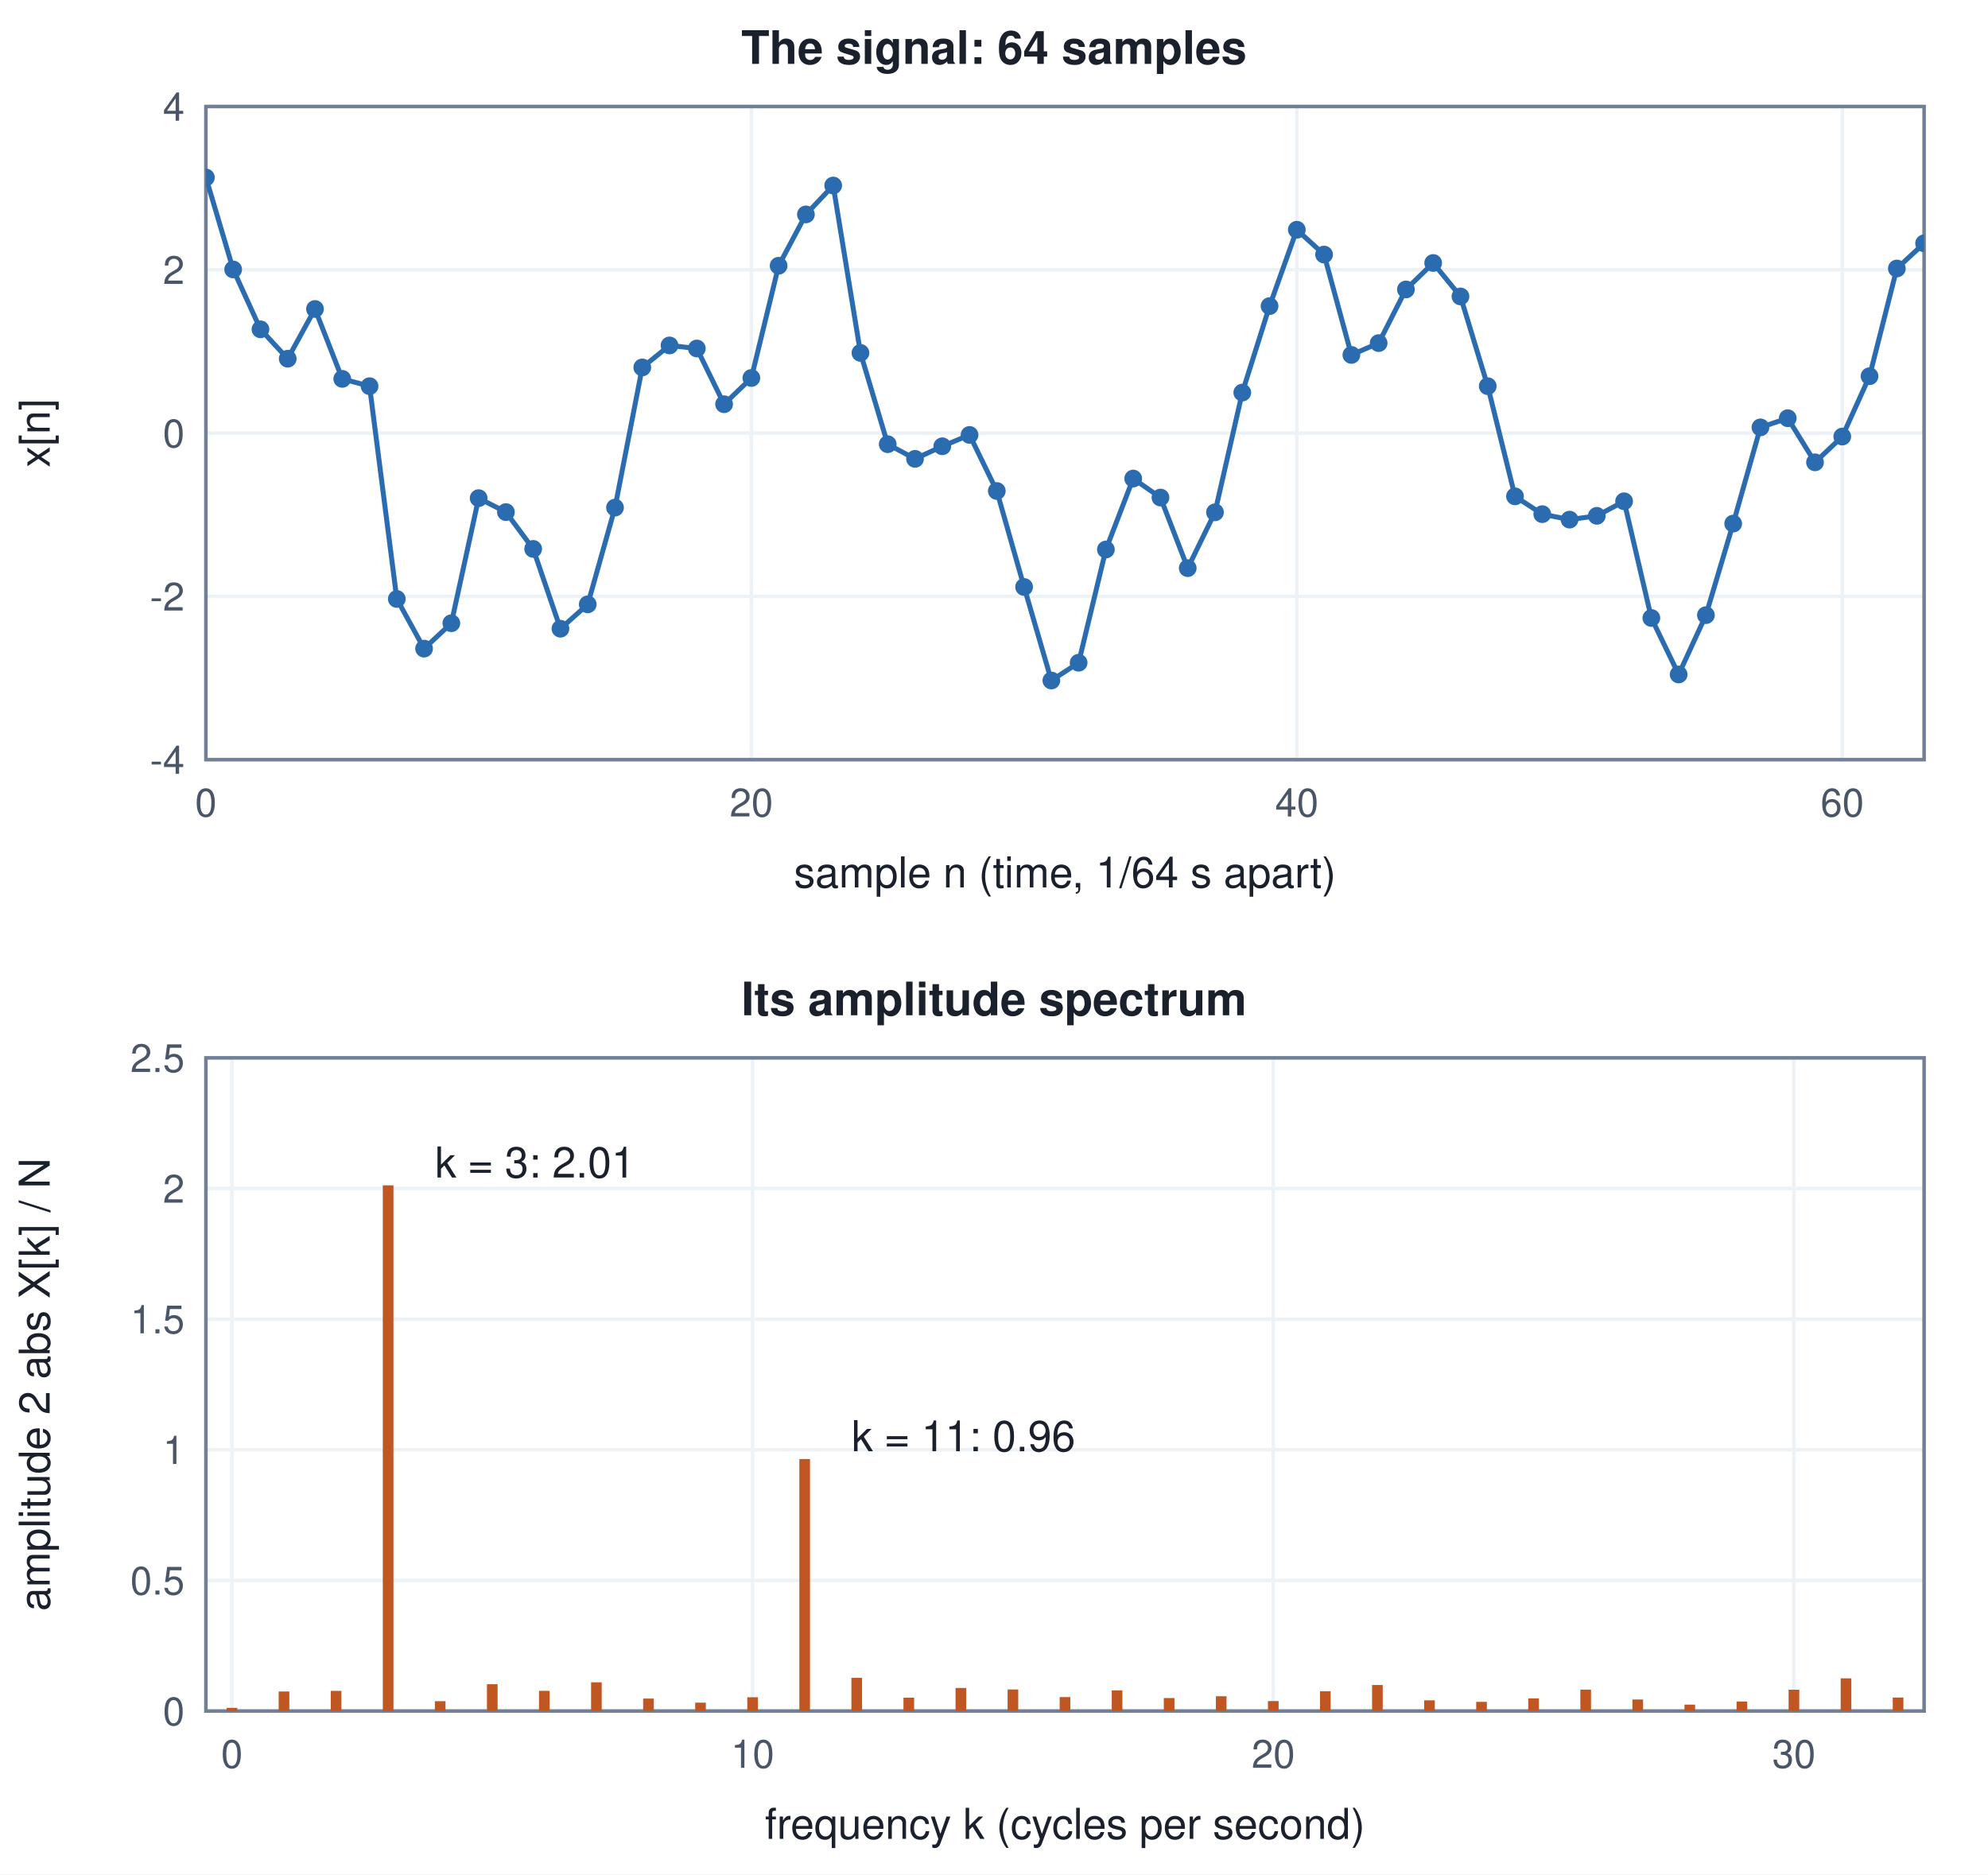
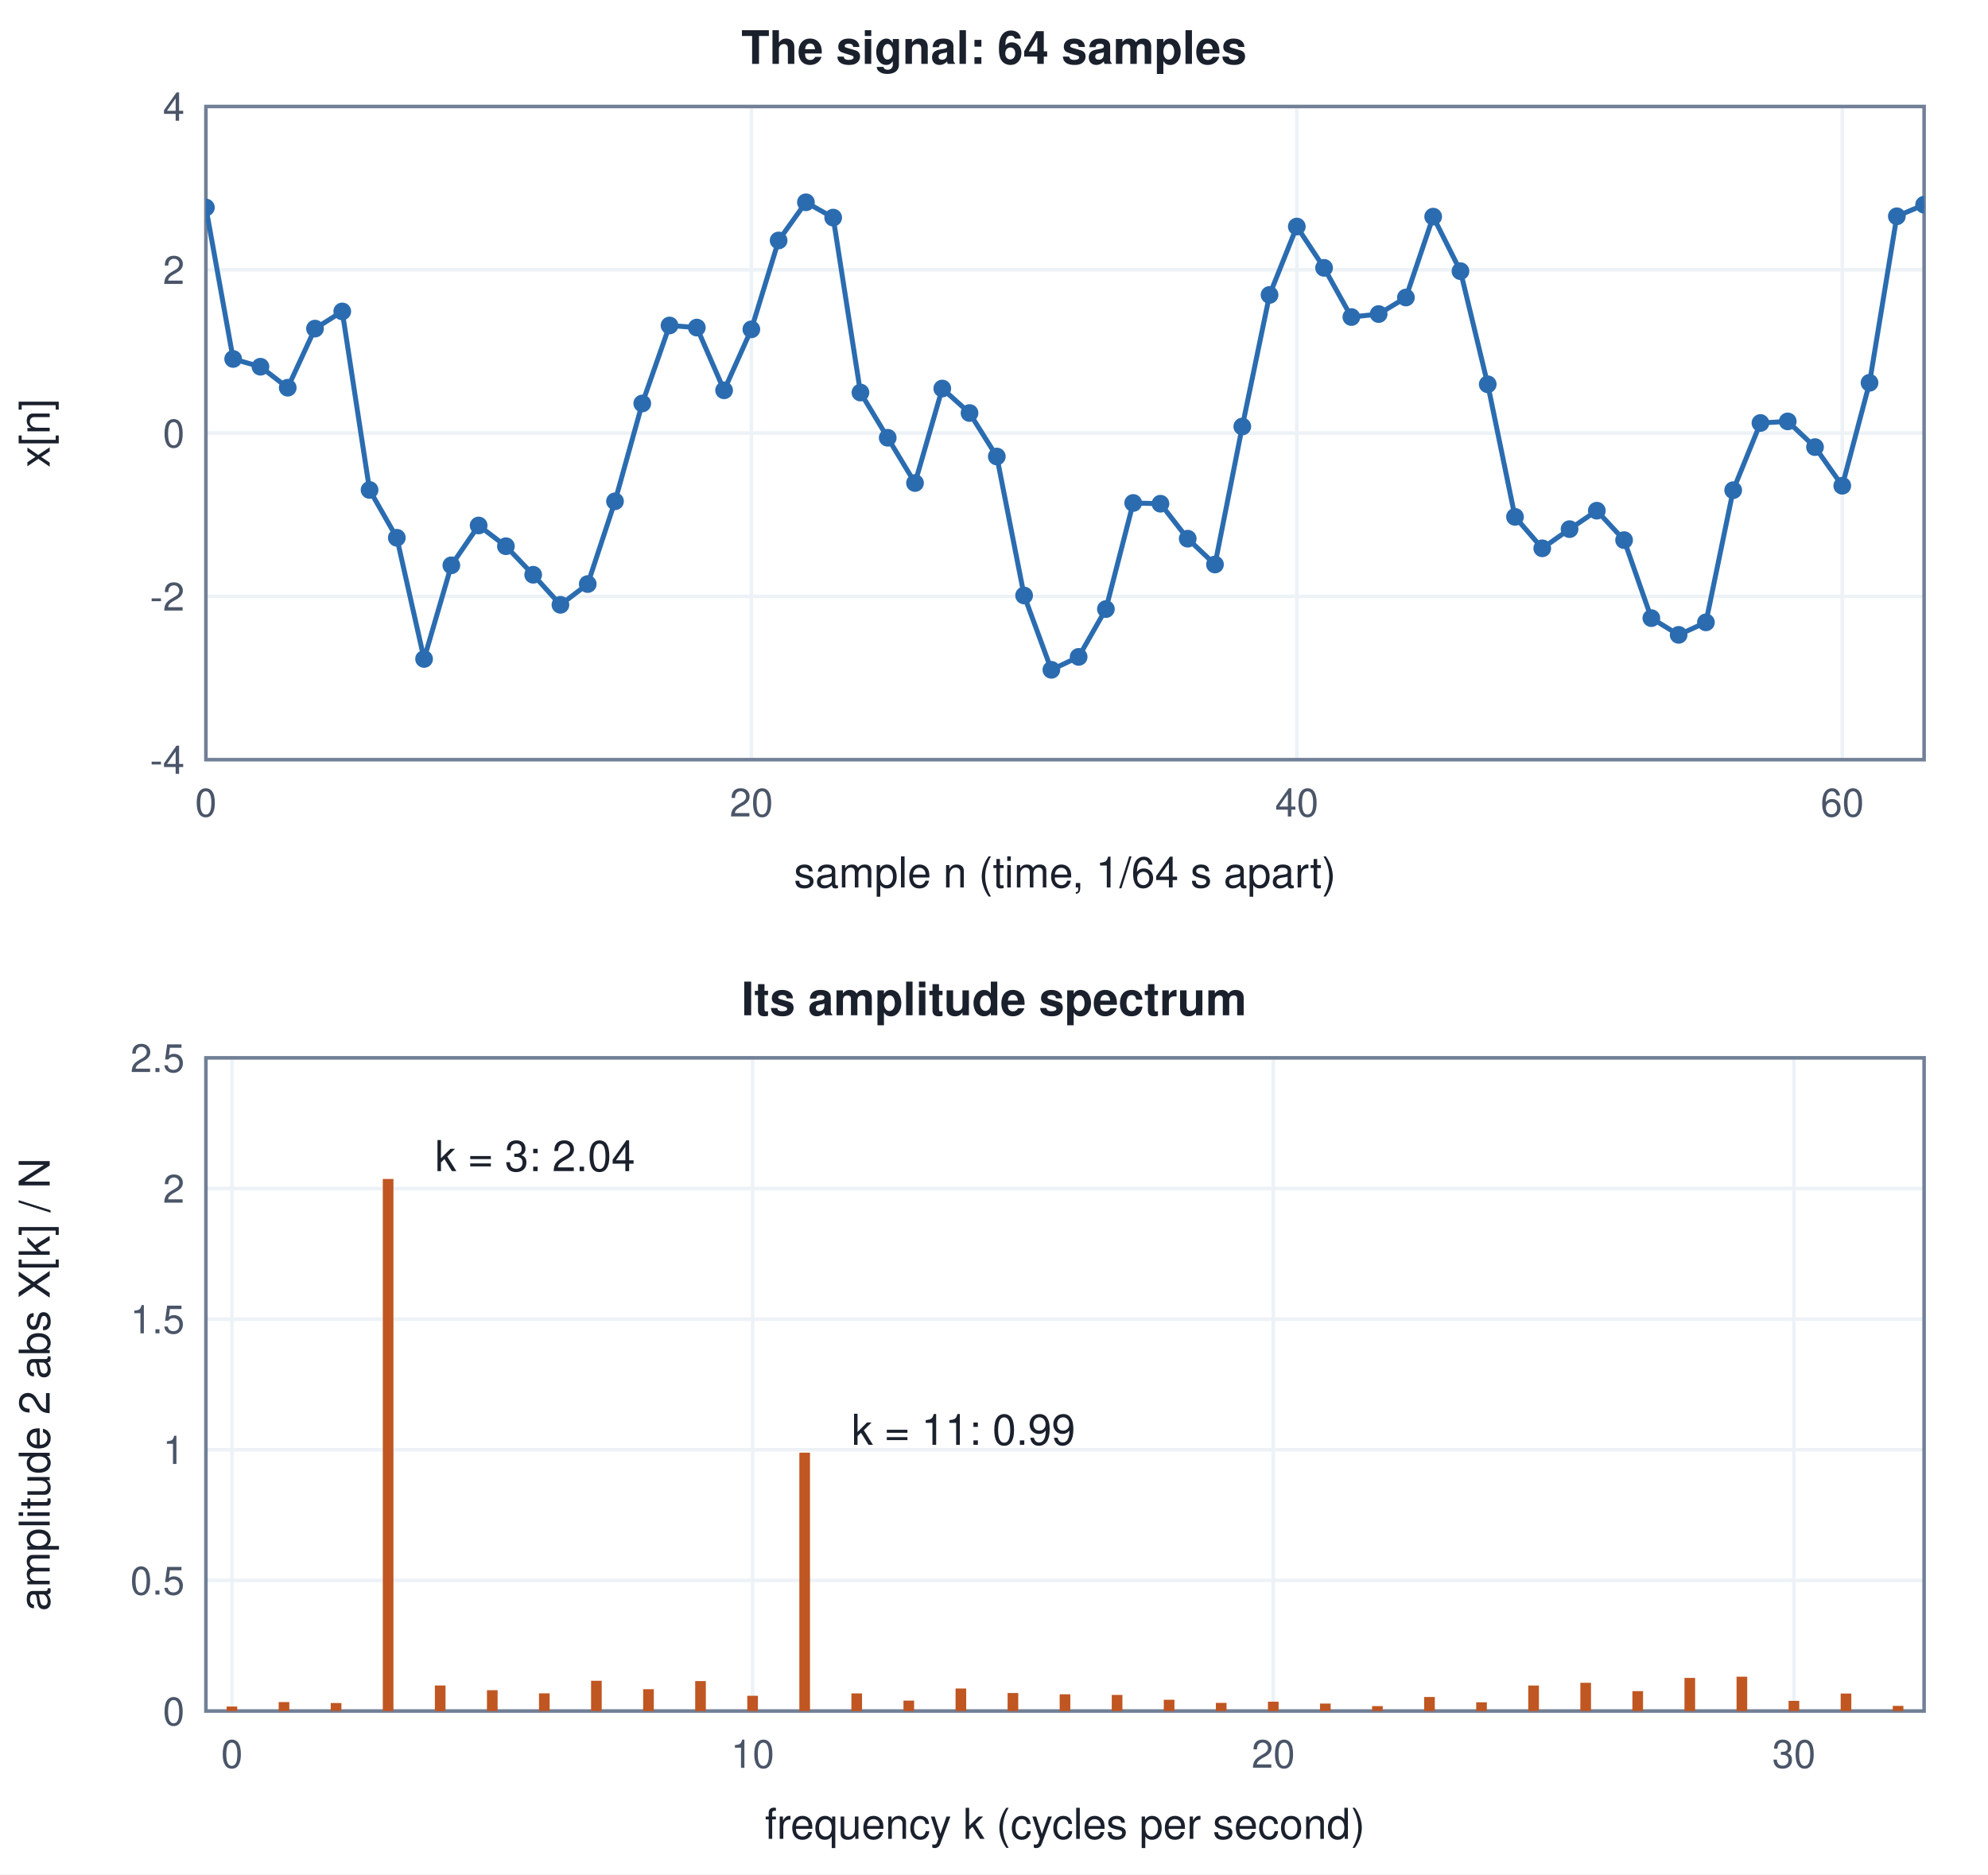
<svg xmlns="http://www.w3.org/2000/svg" viewBox="0 0 560 528" width="560" height="528">
  <rect width="560" height="528" fill="#ffffff" />
  <svg x="0" y="0" width="560" height="260" viewBox="0 0 560 260">
    <defs>
      <marker id="arrow" viewBox="0 0 10 10" refX="9" refY="5" markerWidth="7" markerHeight="7" orient="auto-start-reverse">
        <path d="M0,0 L10,5 L0,10 z" fill="#4a5568" />
      </marker>
    </defs>
    <rect width="560" height="260" fill="#ffffff" />
    <line x1="58" y1="214" x2="58" y2="30" stroke="#edf2f7" />
    <text x="58" y="230" font-family="Helvetica, Arial, sans-serif" font-size="11" fill="#4a5568" text-anchor="middle">0</text>
    <line x1="211.65" y1="214" x2="211.65" y2="30" stroke="#edf2f7" />
    <text x="211.65" y="230" font-family="Helvetica, Arial, sans-serif" font-size="11" fill="#4a5568" text-anchor="middle">20</text>
    <line x1="365.3" y1="214" x2="365.3" y2="30" stroke="#edf2f7" />
    <text x="365.3" y="230" font-family="Helvetica, Arial, sans-serif" font-size="11" fill="#4a5568" text-anchor="middle">40</text>
    <line x1="518.95" y1="214" x2="518.95" y2="30" stroke="#edf2f7" />
    <text x="518.95" y="230" font-family="Helvetica, Arial, sans-serif" font-size="11" fill="#4a5568" text-anchor="middle">60</text>
    <line x1="58" y1="214" x2="542" y2="214" stroke="#edf2f7" />
    <text x="52" y="218" font-family="Helvetica, Arial, sans-serif" font-size="11" fill="#4a5568" text-anchor="end">-4</text>
    <line x1="58" y1="168" x2="542" y2="168" stroke="#edf2f7" />
    <text x="52" y="172" font-family="Helvetica, Arial, sans-serif" font-size="11" fill="#4a5568" text-anchor="end">-2</text>
    <line x1="58" y1="122" x2="542" y2="122" stroke="#edf2f7" />
    <text x="52" y="126" font-family="Helvetica, Arial, sans-serif" font-size="11" fill="#4a5568" text-anchor="end">0</text>
    <line x1="58" y1="76" x2="542" y2="76" stroke="#edf2f7" />
    <text x="52" y="80" font-family="Helvetica, Arial, sans-serif" font-size="11" fill="#4a5568" text-anchor="end">2</text>
    <line x1="58" y1="30" x2="542" y2="30" stroke="#edf2f7" />
    <text x="52" y="34" font-family="Helvetica, Arial, sans-serif" font-size="11" fill="#4a5568" text-anchor="end">4</text>
    <rect x="58" y="30" width="484" height="184" fill="none" stroke="#718096" />
    <clipPath id="plot">
      <rect x="58" y="30" width="484" height="184" />
    </clipPath>
    <g clip-path="url(#plot)">
-       <polyline fill="none" stroke="#2b6cb0" stroke-width="1.4" points="58,50 65.68,75.9 73.37,92.77 81.05,101.05 88.73,87.04 96.41,106.73 104.1,108.79 111.78,168.73 119.46,182.72 127.14,175.56 134.83,140.33 142.51,144.26 150.19,154.63 157.87,177.11 165.56,170.25 173.24,142.99 180.92,103.51 188.6,97.31 196.29,98.17 203.97,113.87 211.65,106.48 219.33,74.86 227.02,60.4 234.7,52.26 242.38,99.41 250.06,125.13 257.75,129.26 265.43,125.72 273.11,122.52 280.79,138.31 288.48,165.35 296.16,191.7 303.84,186.69 311.52,154.8 319.21,134.81 326.89,140.16 334.57,160.05 342.25,144.32 349.94,110.59 357.62,86.23 365.3,64.72 372.98,71.71 380.67,99.98 388.35,96.65 396.03,81.54 403.71,74.08 411.4,83.51 419.08,108.79 426.76,139.82 434.44,144.84 442.13,146.38 449.81,145.31 457.49,141.21 465.17,174.09 472.86,190 480.54,173.29 488.22,147.5 495.9,120.39 503.59,117.81 511.27,130.24 518.95,122.98 526.63,105.98 534.32,75.64 542,68.54" />
-       <circle cx="58" cy="50" r="2.5" fill="#2b6cb0" />
-       <circle cx="65.68" cy="75.9" r="2.5" fill="#2b6cb0" />
-       <circle cx="73.37" cy="92.77" r="2.5" fill="#2b6cb0" />
-       <circle cx="81.05" cy="101.05" r="2.5" fill="#2b6cb0" />
-       <circle cx="88.73" cy="87.04" r="2.5" fill="#2b6cb0" />
-       <circle cx="96.41" cy="106.73" r="2.5" fill="#2b6cb0" />
-       <circle cx="104.1" cy="108.79" r="2.5" fill="#2b6cb0" />
-       <circle cx="111.78" cy="168.73" r="2.5" fill="#2b6cb0" />
-       <circle cx="119.46" cy="182.72" r="2.5" fill="#2b6cb0" />
-       <circle cx="127.14" cy="175.56" r="2.5" fill="#2b6cb0" />
-       <circle cx="134.83" cy="140.33" r="2.5" fill="#2b6cb0" />
-       <circle cx="142.51" cy="144.26" r="2.5" fill="#2b6cb0" />
-       <circle cx="150.19" cy="154.63" r="2.5" fill="#2b6cb0" />
-       <circle cx="157.87" cy="177.11" r="2.5" fill="#2b6cb0" />
-       <circle cx="165.56" cy="170.25" r="2.5" fill="#2b6cb0" />
-       <circle cx="173.24" cy="142.99" r="2.5" fill="#2b6cb0" />
-       <circle cx="180.92" cy="103.51" r="2.5" fill="#2b6cb0" />
-       <circle cx="188.6" cy="97.31" r="2.5" fill="#2b6cb0" />
-       <circle cx="196.29" cy="98.17" r="2.5" fill="#2b6cb0" />
-       <circle cx="203.97" cy="113.87" r="2.5" fill="#2b6cb0" />
-       <circle cx="211.65" cy="106.48" r="2.5" fill="#2b6cb0" />
-       <circle cx="219.33" cy="74.86" r="2.5" fill="#2b6cb0" />
-       <circle cx="227.02" cy="60.4" r="2.5" fill="#2b6cb0" />
-       <circle cx="234.7" cy="52.26" r="2.5" fill="#2b6cb0" />
-       <circle cx="242.38" cy="99.41" r="2.5" fill="#2b6cb0" />
-       <circle cx="250.06" cy="125.13" r="2.5" fill="#2b6cb0" />
-       <circle cx="257.75" cy="129.26" r="2.5" fill="#2b6cb0" />
-       <circle cx="265.43" cy="125.72" r="2.5" fill="#2b6cb0" />
-       <circle cx="273.11" cy="122.52" r="2.5" fill="#2b6cb0" />
-       <circle cx="280.79" cy="138.31" r="2.5" fill="#2b6cb0" />
-       <circle cx="288.48" cy="165.35" r="2.5" fill="#2b6cb0" />
-       <circle cx="296.16" cy="191.7" r="2.5" fill="#2b6cb0" />
-       <circle cx="303.84" cy="186.69" r="2.5" fill="#2b6cb0" />
-       <circle cx="311.52" cy="154.8" r="2.5" fill="#2b6cb0" />
-       <circle cx="319.21" cy="134.81" r="2.5" fill="#2b6cb0" />
-       <circle cx="326.89" cy="140.16" r="2.5" fill="#2b6cb0" />
-       <circle cx="334.57" cy="160.05" r="2.5" fill="#2b6cb0" />
-       <circle cx="342.25" cy="144.32" r="2.5" fill="#2b6cb0" />
-       <circle cx="349.94" cy="110.59" r="2.5" fill="#2b6cb0" />
-       <circle cx="357.62" cy="86.23" r="2.5" fill="#2b6cb0" />
-       <circle cx="365.3" cy="64.72" r="2.5" fill="#2b6cb0" />
-       <circle cx="372.98" cy="71.71" r="2.5" fill="#2b6cb0" />
-       <circle cx="380.67" cy="99.98" r="2.5" fill="#2b6cb0" />
-       <circle cx="388.35" cy="96.65" r="2.5" fill="#2b6cb0" />
-       <circle cx="396.03" cy="81.54" r="2.5" fill="#2b6cb0" />
-       <circle cx="403.71" cy="74.08" r="2.5" fill="#2b6cb0" />
-       <circle cx="411.4" cy="83.51" r="2.5" fill="#2b6cb0" />
-       <circle cx="419.08" cy="108.79" r="2.5" fill="#2b6cb0" />
-       <circle cx="426.76" cy="139.82" r="2.5" fill="#2b6cb0" />
-       <circle cx="434.44" cy="144.84" r="2.5" fill="#2b6cb0" />
-       <circle cx="442.13" cy="146.38" r="2.5" fill="#2b6cb0" />
-       <circle cx="449.81" cy="145.31" r="2.5" fill="#2b6cb0" />
-       <circle cx="457.49" cy="141.21" r="2.5" fill="#2b6cb0" />
-       <circle cx="465.17" cy="174.09" r="2.5" fill="#2b6cb0" />
-       <circle cx="472.86" cy="190" r="2.5" fill="#2b6cb0" />
-       <circle cx="480.54" cy="173.29" r="2.5" fill="#2b6cb0" />
-       <circle cx="488.22" cy="147.5" r="2.5" fill="#2b6cb0" />
-       <circle cx="495.9" cy="120.39" r="2.5" fill="#2b6cb0" />
-       <circle cx="503.59" cy="117.81" r="2.5" fill="#2b6cb0" />
-       <circle cx="511.27" cy="130.24" r="2.5" fill="#2b6cb0" />
-       <circle cx="518.95" cy="122.98" r="2.5" fill="#2b6cb0" />
-       <circle cx="526.63" cy="105.98" r="2.5" fill="#2b6cb0" />
-       <circle cx="534.32" cy="75.64" r="2.5" fill="#2b6cb0" />
-       <circle cx="542" cy="68.54" r="2.5" fill="#2b6cb0" />
+       <polyline fill="none" stroke="#2b6cb0" stroke-width="1.4" points="58,58.46 65.68,101.12 73.37,103.31 81.05,109.22 88.73,92.57 96.41,87.73 104.1,138.02 111.78,151.49 119.46,185.63 127.14,159.25 134.83,148.03 142.51,153.87 150.19,161.91 157.87,170.38 165.56,164.53 173.24,141.22 180.92,113.66 188.6,91.69 196.29,92.28 203.97,109.95 211.65,92.78 219.33,67.74 227.02,56.99 234.7,61.3 242.38,110.58 250.06,123.32 257.75,136.07 265.43,109.45 273.11,116.35 280.79,128.6 288.48,167.75 296.16,188.69 303.84,185.05 311.52,171.58 319.21,141.69 326.89,141.9 334.57,151.75 342.25,159.02 349.94,120.15 357.62,83.08 365.3,63.82 372.98,75.46 380.67,89.31 388.35,88.47 396.03,83.81 403.71,61.03 411.4,76.39 419.08,108.26 426.76,145.6 434.44,154.46 442.13,149.06 449.81,143.86 457.49,152.15 465.17,174.13 472.86,178.84 480.54,175.32 488.22,138.09 495.9,119.16 503.59,118.71 511.27,125.95 518.95,136.84 526.63,107.83 534.32,60.93 542,57.67" />
+       <circle cx="58" cy="58.46" r="2.5" fill="#2b6cb0" />
+       <circle cx="65.68" cy="101.12" r="2.5" fill="#2b6cb0" />
+       <circle cx="73.37" cy="103.31" r="2.5" fill="#2b6cb0" />
+       <circle cx="81.05" cy="109.22" r="2.5" fill="#2b6cb0" />
+       <circle cx="88.73" cy="92.57" r="2.5" fill="#2b6cb0" />
+       <circle cx="96.41" cy="87.73" r="2.5" fill="#2b6cb0" />
+       <circle cx="104.1" cy="138.02" r="2.5" fill="#2b6cb0" />
+       <circle cx="111.78" cy="151.49" r="2.5" fill="#2b6cb0" />
+       <circle cx="119.46" cy="185.63" r="2.5" fill="#2b6cb0" />
+       <circle cx="127.14" cy="159.25" r="2.5" fill="#2b6cb0" />
+       <circle cx="134.83" cy="148.03" r="2.5" fill="#2b6cb0" />
+       <circle cx="142.51" cy="153.87" r="2.5" fill="#2b6cb0" />
+       <circle cx="150.19" cy="161.91" r="2.5" fill="#2b6cb0" />
+       <circle cx="157.87" cy="170.38" r="2.5" fill="#2b6cb0" />
+       <circle cx="165.56" cy="164.53" r="2.5" fill="#2b6cb0" />
+       <circle cx="173.24" cy="141.22" r="2.5" fill="#2b6cb0" />
+       <circle cx="180.92" cy="113.66" r="2.5" fill="#2b6cb0" />
+       <circle cx="188.6" cy="91.69" r="2.5" fill="#2b6cb0" />
+       <circle cx="196.29" cy="92.28" r="2.5" fill="#2b6cb0" />
+       <circle cx="203.97" cy="109.95" r="2.5" fill="#2b6cb0" />
+       <circle cx="211.65" cy="92.78" r="2.5" fill="#2b6cb0" />
+       <circle cx="219.33" cy="67.74" r="2.5" fill="#2b6cb0" />
+       <circle cx="227.02" cy="56.99" r="2.5" fill="#2b6cb0" />
+       <circle cx="234.7" cy="61.3" r="2.5" fill="#2b6cb0" />
+       <circle cx="242.38" cy="110.58" r="2.5" fill="#2b6cb0" />
+       <circle cx="250.06" cy="123.32" r="2.5" fill="#2b6cb0" />
+       <circle cx="257.75" cy="136.07" r="2.5" fill="#2b6cb0" />
+       <circle cx="265.43" cy="109.45" r="2.5" fill="#2b6cb0" />
+       <circle cx="273.11" cy="116.35" r="2.5" fill="#2b6cb0" />
+       <circle cx="280.79" cy="128.6" r="2.5" fill="#2b6cb0" />
+       <circle cx="288.48" cy="167.75" r="2.5" fill="#2b6cb0" />
+       <circle cx="296.16" cy="188.69" r="2.5" fill="#2b6cb0" />
+       <circle cx="303.84" cy="185.05" r="2.5" fill="#2b6cb0" />
+       <circle cx="311.52" cy="171.58" r="2.5" fill="#2b6cb0" />
+       <circle cx="319.21" cy="141.69" r="2.5" fill="#2b6cb0" />
+       <circle cx="326.89" cy="141.9" r="2.5" fill="#2b6cb0" />
+       <circle cx="334.57" cy="151.75" r="2.5" fill="#2b6cb0" />
+       <circle cx="342.25" cy="159.02" r="2.5" fill="#2b6cb0" />
+       <circle cx="349.94" cy="120.15" r="2.5" fill="#2b6cb0" />
+       <circle cx="357.62" cy="83.08" r="2.5" fill="#2b6cb0" />
+       <circle cx="365.3" cy="63.82" r="2.5" fill="#2b6cb0" />
+       <circle cx="372.98" cy="75.46" r="2.5" fill="#2b6cb0" />
+       <circle cx="380.67" cy="89.31" r="2.5" fill="#2b6cb0" />
+       <circle cx="388.35" cy="88.47" r="2.5" fill="#2b6cb0" />
+       <circle cx="396.03" cy="83.81" r="2.5" fill="#2b6cb0" />
+       <circle cx="403.71" cy="61.03" r="2.5" fill="#2b6cb0" />
+       <circle cx="411.4" cy="76.39" r="2.5" fill="#2b6cb0" />
+       <circle cx="419.08" cy="108.26" r="2.5" fill="#2b6cb0" />
+       <circle cx="426.76" cy="145.6" r="2.5" fill="#2b6cb0" />
+       <circle cx="434.44" cy="154.46" r="2.5" fill="#2b6cb0" />
+       <circle cx="442.13" cy="149.06" r="2.5" fill="#2b6cb0" />
+       <circle cx="449.81" cy="143.86" r="2.5" fill="#2b6cb0" />
+       <circle cx="457.49" cy="152.15" r="2.5" fill="#2b6cb0" />
+       <circle cx="465.17" cy="174.13" r="2.5" fill="#2b6cb0" />
+       <circle cx="472.86" cy="178.84" r="2.5" fill="#2b6cb0" />
+       <circle cx="480.54" cy="175.32" r="2.5" fill="#2b6cb0" />
+       <circle cx="488.22" cy="138.09" r="2.5" fill="#2b6cb0" />
+       <circle cx="495.9" cy="119.16" r="2.5" fill="#2b6cb0" />
+       <circle cx="503.59" cy="118.71" r="2.5" fill="#2b6cb0" />
+       <circle cx="511.27" cy="125.95" r="2.5" fill="#2b6cb0" />
+       <circle cx="518.95" cy="136.84" r="2.5" fill="#2b6cb0" />
+       <circle cx="526.63" cy="107.83" r="2.5" fill="#2b6cb0" />
+       <circle cx="534.32" cy="60.93" r="2.5" fill="#2b6cb0" />
+       <circle cx="542" cy="57.67" r="2.5" fill="#2b6cb0" />
    </g>
    <text x="300" y="250" font-family="Helvetica, Arial, sans-serif" font-size="12" fill="#1a202c" text-anchor="middle">sample n (time, 1/64 s apart)</text>
    <text x="14" y="122" font-family="Helvetica, Arial, sans-serif" font-size="12" fill="#1a202c" text-anchor="middle" transform="rotate(-90 14 122)">x[n]</text>
    <text x="280" y="18" font-family="Helvetica, Arial, sans-serif" font-size="13" font-weight="bold" fill="#1a202c" text-anchor="middle">The signal: 64 samples</text>
  </svg>
  <svg x="0" y="268" width="560" height="260" viewBox="0 0 560 260">
    <defs>
      <marker id="arrow" viewBox="0 0 10 10" refX="9" refY="5" markerWidth="7" markerHeight="7" orient="auto-start-reverse">
        <path d="M0,0 L10,5 L0,10 z" fill="#4a5568" />
      </marker>
    </defs>
    <rect width="560" height="260" fill="#ffffff" />
    <line x1="65.33" y1="214" x2="65.33" y2="30" stroke="#edf2f7" />
    <text x="65.33" y="230" font-family="Helvetica, Arial, sans-serif" font-size="11" fill="#4a5568" text-anchor="middle">0</text>
    <line x1="212" y1="214" x2="212" y2="30" stroke="#edf2f7" />
    <text x="212" y="230" font-family="Helvetica, Arial, sans-serif" font-size="11" fill="#4a5568" text-anchor="middle">10</text>
    <line x1="358.67" y1="214" x2="358.67" y2="30" stroke="#edf2f7" />
    <text x="358.67" y="230" font-family="Helvetica, Arial, sans-serif" font-size="11" fill="#4a5568" text-anchor="middle">20</text>
    <line x1="505.33" y1="214" x2="505.33" y2="30" stroke="#edf2f7" />
    <text x="505.33" y="230" font-family="Helvetica, Arial, sans-serif" font-size="11" fill="#4a5568" text-anchor="middle">30</text>
    <line x1="58" y1="214" x2="542" y2="214" stroke="#edf2f7" />
    <text x="52" y="218" font-family="Helvetica, Arial, sans-serif" font-size="11" fill="#4a5568" text-anchor="end">0</text>
    <line x1="58" y1="177.2" x2="542" y2="177.2" stroke="#edf2f7" />
    <text x="52" y="181.2" font-family="Helvetica, Arial, sans-serif" font-size="11" fill="#4a5568" text-anchor="end">0.5</text>
    <line x1="58" y1="140.4" x2="542" y2="140.4" stroke="#edf2f7" />
    <text x="52" y="144.4" font-family="Helvetica, Arial, sans-serif" font-size="11" fill="#4a5568" text-anchor="end">1</text>
    <line x1="58" y1="103.6" x2="542" y2="103.6" stroke="#edf2f7" />
    <text x="52" y="107.6" font-family="Helvetica, Arial, sans-serif" font-size="11" fill="#4a5568" text-anchor="end">1.5</text>
    <line x1="58" y1="66.8" x2="542" y2="66.8" stroke="#edf2f7" />
    <text x="52" y="70.8" font-family="Helvetica, Arial, sans-serif" font-size="11" fill="#4a5568" text-anchor="end">2</text>
    <line x1="58" y1="30" x2="542" y2="30" stroke="#edf2f7" />
    <text x="52" y="34" font-family="Helvetica, Arial, sans-serif" font-size="11" fill="#4a5568" text-anchor="end">2.5</text>
    <rect x="58" y="30" width="484" height="184" fill="none" stroke="#718096" />
    <clipPath id="plot">
      <rect x="58" y="30" width="484" height="184" />
    </clipPath>
    <g clip-path="url(#plot)">
-       <polyline fill="none" stroke="#c05621" stroke-width="3" points="65.33,214 65.33,213.11" />
-       <polyline fill="none" stroke="#c05621" stroke-width="3" points="80,214 80,208.49" />
-       <polyline fill="none" stroke="#c05621" stroke-width="3" points="94.67,214 94.67,208.33" />
-       <polyline fill="none" stroke="#c05621" stroke-width="3" points="109.33,214 109.33,65.91" />
-       <polyline fill="none" stroke="#c05621" stroke-width="3" points="124,214 124,211.22" />
-       <polyline fill="none" stroke="#c05621" stroke-width="3" points="138.67,214 138.67,206.45" />
-       <polyline fill="none" stroke="#c05621" stroke-width="3" points="153.33,214 153.33,208.31" />
-       <polyline fill="none" stroke="#c05621" stroke-width="3" points="168,214 168,205.91" />
-       <polyline fill="none" stroke="#c05621" stroke-width="3" points="182.67,214 182.67,210.5" />
-       <polyline fill="none" stroke="#c05621" stroke-width="3" points="197.33,214 197.33,211.64" />
-       <polyline fill="none" stroke="#c05621" stroke-width="3" points="212,214 212,210.12" />
-       <polyline fill="none" stroke="#c05621" stroke-width="3" points="226.67,214 226.67,143.01" />
-       <polyline fill="none" stroke="#c05621" stroke-width="3" points="241.33,214 241.33,204.65" />
-       <polyline fill="none" stroke="#c05621" stroke-width="3" points="256,214 256,210.24" />
-       <polyline fill="none" stroke="#c05621" stroke-width="3" points="270.67,214 270.67,207.51" />
-       <polyline fill="none" stroke="#c05621" stroke-width="3" points="285.33,214 285.33,207.92" />
-       <polyline fill="none" stroke="#c05621" stroke-width="3" points="300,214 300,210.08" />
-       <polyline fill="none" stroke="#c05621" stroke-width="3" points="314.67,214 314.67,208.18" />
-       <polyline fill="none" stroke="#c05621" stroke-width="3" points="329.33,214 329.33,210.35" />
-       <polyline fill="none" stroke="#c05621" stroke-width="3" points="344,214 344,209.84" />
-       <polyline fill="none" stroke="#c05621" stroke-width="3" points="358.67,214 358.67,211.2" />
-       <polyline fill="none" stroke="#c05621" stroke-width="3" points="373.33,214 373.33,208.42" />
-       <polyline fill="none" stroke="#c05621" stroke-width="3" points="388,214 388,206.67" />
-       <polyline fill="none" stroke="#c05621" stroke-width="3" points="402.67,214 402.67,210.98" />
-       <polyline fill="none" stroke="#c05621" stroke-width="3" points="417.33,214 417.33,211.42" />
-       <polyline fill="none" stroke="#c05621" stroke-width="3" points="432,214 432,210.44" />
-       <polyline fill="none" stroke="#c05621" stroke-width="3" points="446.67,214 446.67,207.97" />
-       <polyline fill="none" stroke="#c05621" stroke-width="3" points="461.33,214 461.33,210.75" />
-       <polyline fill="none" stroke="#c05621" stroke-width="3" points="476,214 476,212.2" />
-       <polyline fill="none" stroke="#c05621" stroke-width="3" points="490.67,214 490.67,211.32" />
-       <polyline fill="none" stroke="#c05621" stroke-width="3" points="505.33,214 505.33,208" />
-       <polyline fill="none" stroke="#c05621" stroke-width="3" points="520,214 520,204.79" />
-       <polyline fill="none" stroke="#c05621" stroke-width="3" points="534.67,214 534.67,210.2" />
-       <text x="122.53" y="63.71" font-family="Helvetica, Arial, sans-serif" font-size="12" fill="#1a202c" text-anchor="start">k = 3: 2.01</text>
-       <text x="239.87" y="140.81" font-family="Helvetica, Arial, sans-serif" font-size="12" fill="#1a202c" text-anchor="start">k = 11: 0.96</text>
+       <polyline fill="none" stroke="#c05621" stroke-width="3" points="65.33,214 65.33,212.73" />
+       <polyline fill="none" stroke="#c05621" stroke-width="3" points="80,214 80,211.48" />
+       <polyline fill="none" stroke="#c05621" stroke-width="3" points="94.67,214 94.67,211.75" />
+       <polyline fill="none" stroke="#c05621" stroke-width="3" points="109.33,214 109.33,64.12" />
+       <polyline fill="none" stroke="#c05621" stroke-width="3" points="124,214 124,206.81" />
+       <polyline fill="none" stroke="#c05621" stroke-width="3" points="138.67,214 138.67,208.13" />
+       <polyline fill="none" stroke="#c05621" stroke-width="3" points="153.33,214 153.33,209.01" />
+       <polyline fill="none" stroke="#c05621" stroke-width="3" points="168,214 168,205.47" />
+       <polyline fill="none" stroke="#c05621" stroke-width="3" points="182.67,214 182.67,207.85" />
+       <polyline fill="none" stroke="#c05621" stroke-width="3" points="197.33,214 197.33,205.56" />
+       <polyline fill="none" stroke="#c05621" stroke-width="3" points="212,214 212,209.71" />
+       <polyline fill="none" stroke="#c05621" stroke-width="3" points="226.67,214 226.67,141.22" />
+       <polyline fill="none" stroke="#c05621" stroke-width="3" points="241.33,214 241.33,209.03" />
+       <polyline fill="none" stroke="#c05621" stroke-width="3" points="256,214 256,211.06" />
+       <polyline fill="none" stroke="#c05621" stroke-width="3" points="270.67,214 270.67,207.65" />
+       <polyline fill="none" stroke="#c05621" stroke-width="3" points="285.33,214 285.33,208.93" />
+       <polyline fill="none" stroke="#c05621" stroke-width="3" points="300,214 300,209.29" />
+       <polyline fill="none" stroke="#c05621" stroke-width="3" points="314.67,214 314.67,209.46" />
+       <polyline fill="none" stroke="#c05621" stroke-width="3" points="329.33,214 329.33,210.82" />
+       <polyline fill="none" stroke="#c05621" stroke-width="3" points="344,214 344,211.71" />
+       <polyline fill="none" stroke="#c05621" stroke-width="3" points="358.67,214 358.67,211.37" />
+       <polyline fill="none" stroke="#c05621" stroke-width="3" points="373.33,214 373.33,211.9" />
+       <polyline fill="none" stroke="#c05621" stroke-width="3" points="388,214 388,212.61" />
+       <polyline fill="none" stroke="#c05621" stroke-width="3" points="402.67,214 402.67,210.04" />
+       <polyline fill="none" stroke="#c05621" stroke-width="3" points="417.33,214 417.33,211.54" />
+       <polyline fill="none" stroke="#c05621" stroke-width="3" points="432,214 432,206.82" />
+       <polyline fill="none" stroke="#c05621" stroke-width="3" points="446.67,214 446.67,206.04" />
+       <polyline fill="none" stroke="#c05621" stroke-width="3" points="461.33,214 461.33,208.41" />
+       <polyline fill="none" stroke="#c05621" stroke-width="3" points="476,214 476,204.67" />
+       <polyline fill="none" stroke="#c05621" stroke-width="3" points="490.67,214 490.67,204.32" />
+       <polyline fill="none" stroke="#c05621" stroke-width="3" points="505.33,214 505.33,211.13" />
+       <polyline fill="none" stroke="#c05621" stroke-width="3" points="520,214 520,209.08" />
+       <polyline fill="none" stroke="#c05621" stroke-width="3" points="534.67,214 534.67,212.56" />
+       <text x="122.53" y="61.91" font-family="Helvetica, Arial, sans-serif" font-size="12" fill="#1a202c" text-anchor="start">k = 3: 2.04</text>
+       <text x="239.87" y="139.01" font-family="Helvetica, Arial, sans-serif" font-size="12" fill="#1a202c" text-anchor="start">k = 11: 0.99</text>
    </g>
    <text x="300" y="250" font-family="Helvetica, Arial, sans-serif" font-size="12" fill="#1a202c" text-anchor="middle">frequency k (cycles per second)</text>
    <text x="14" y="122" font-family="Helvetica, Arial, sans-serif" font-size="12" fill="#1a202c" text-anchor="middle" transform="rotate(-90 14 122)">amplitude 2 abs X[k] / N</text>
    <text x="280" y="18" font-family="Helvetica, Arial, sans-serif" font-size="13" font-weight="bold" fill="#1a202c" text-anchor="middle">Its amplitude spectrum</text>
  </svg>
</svg>
